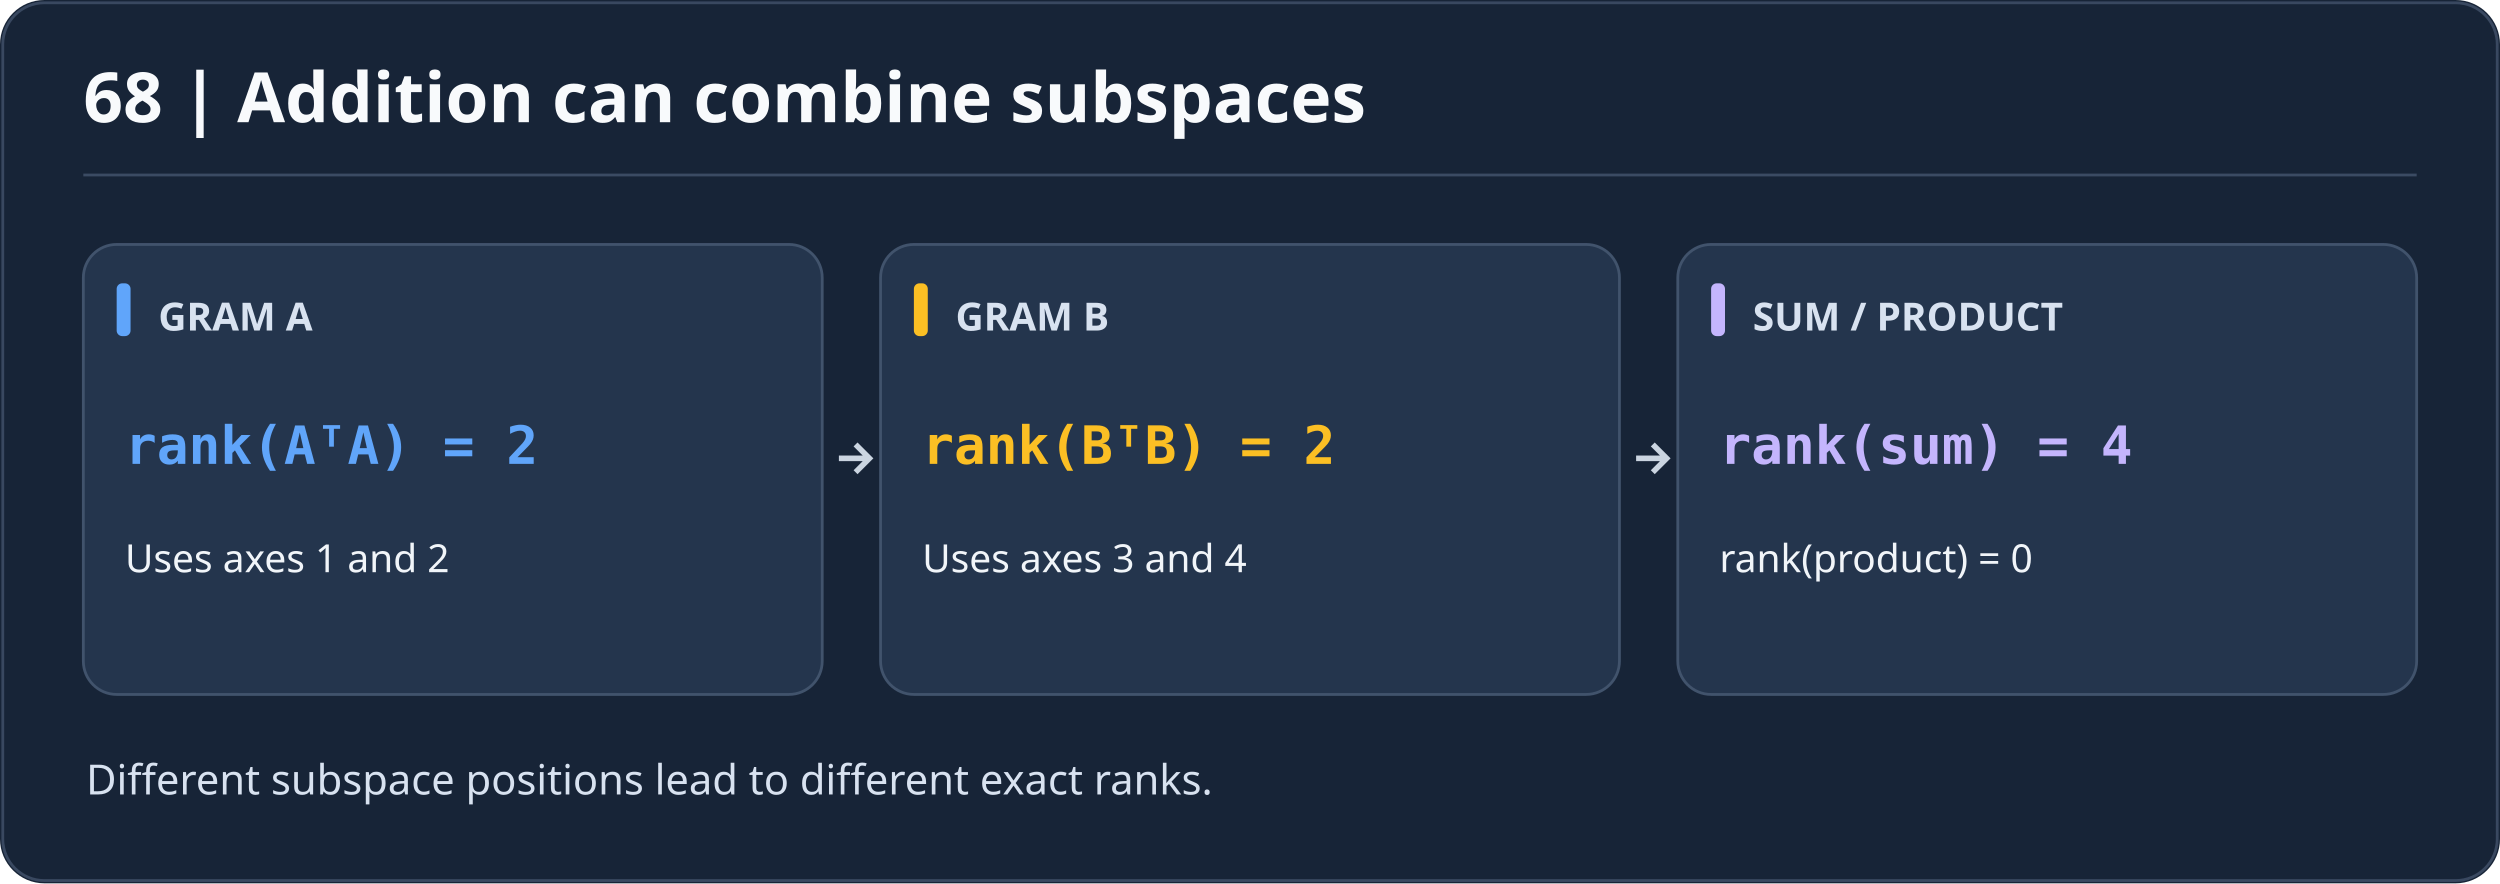
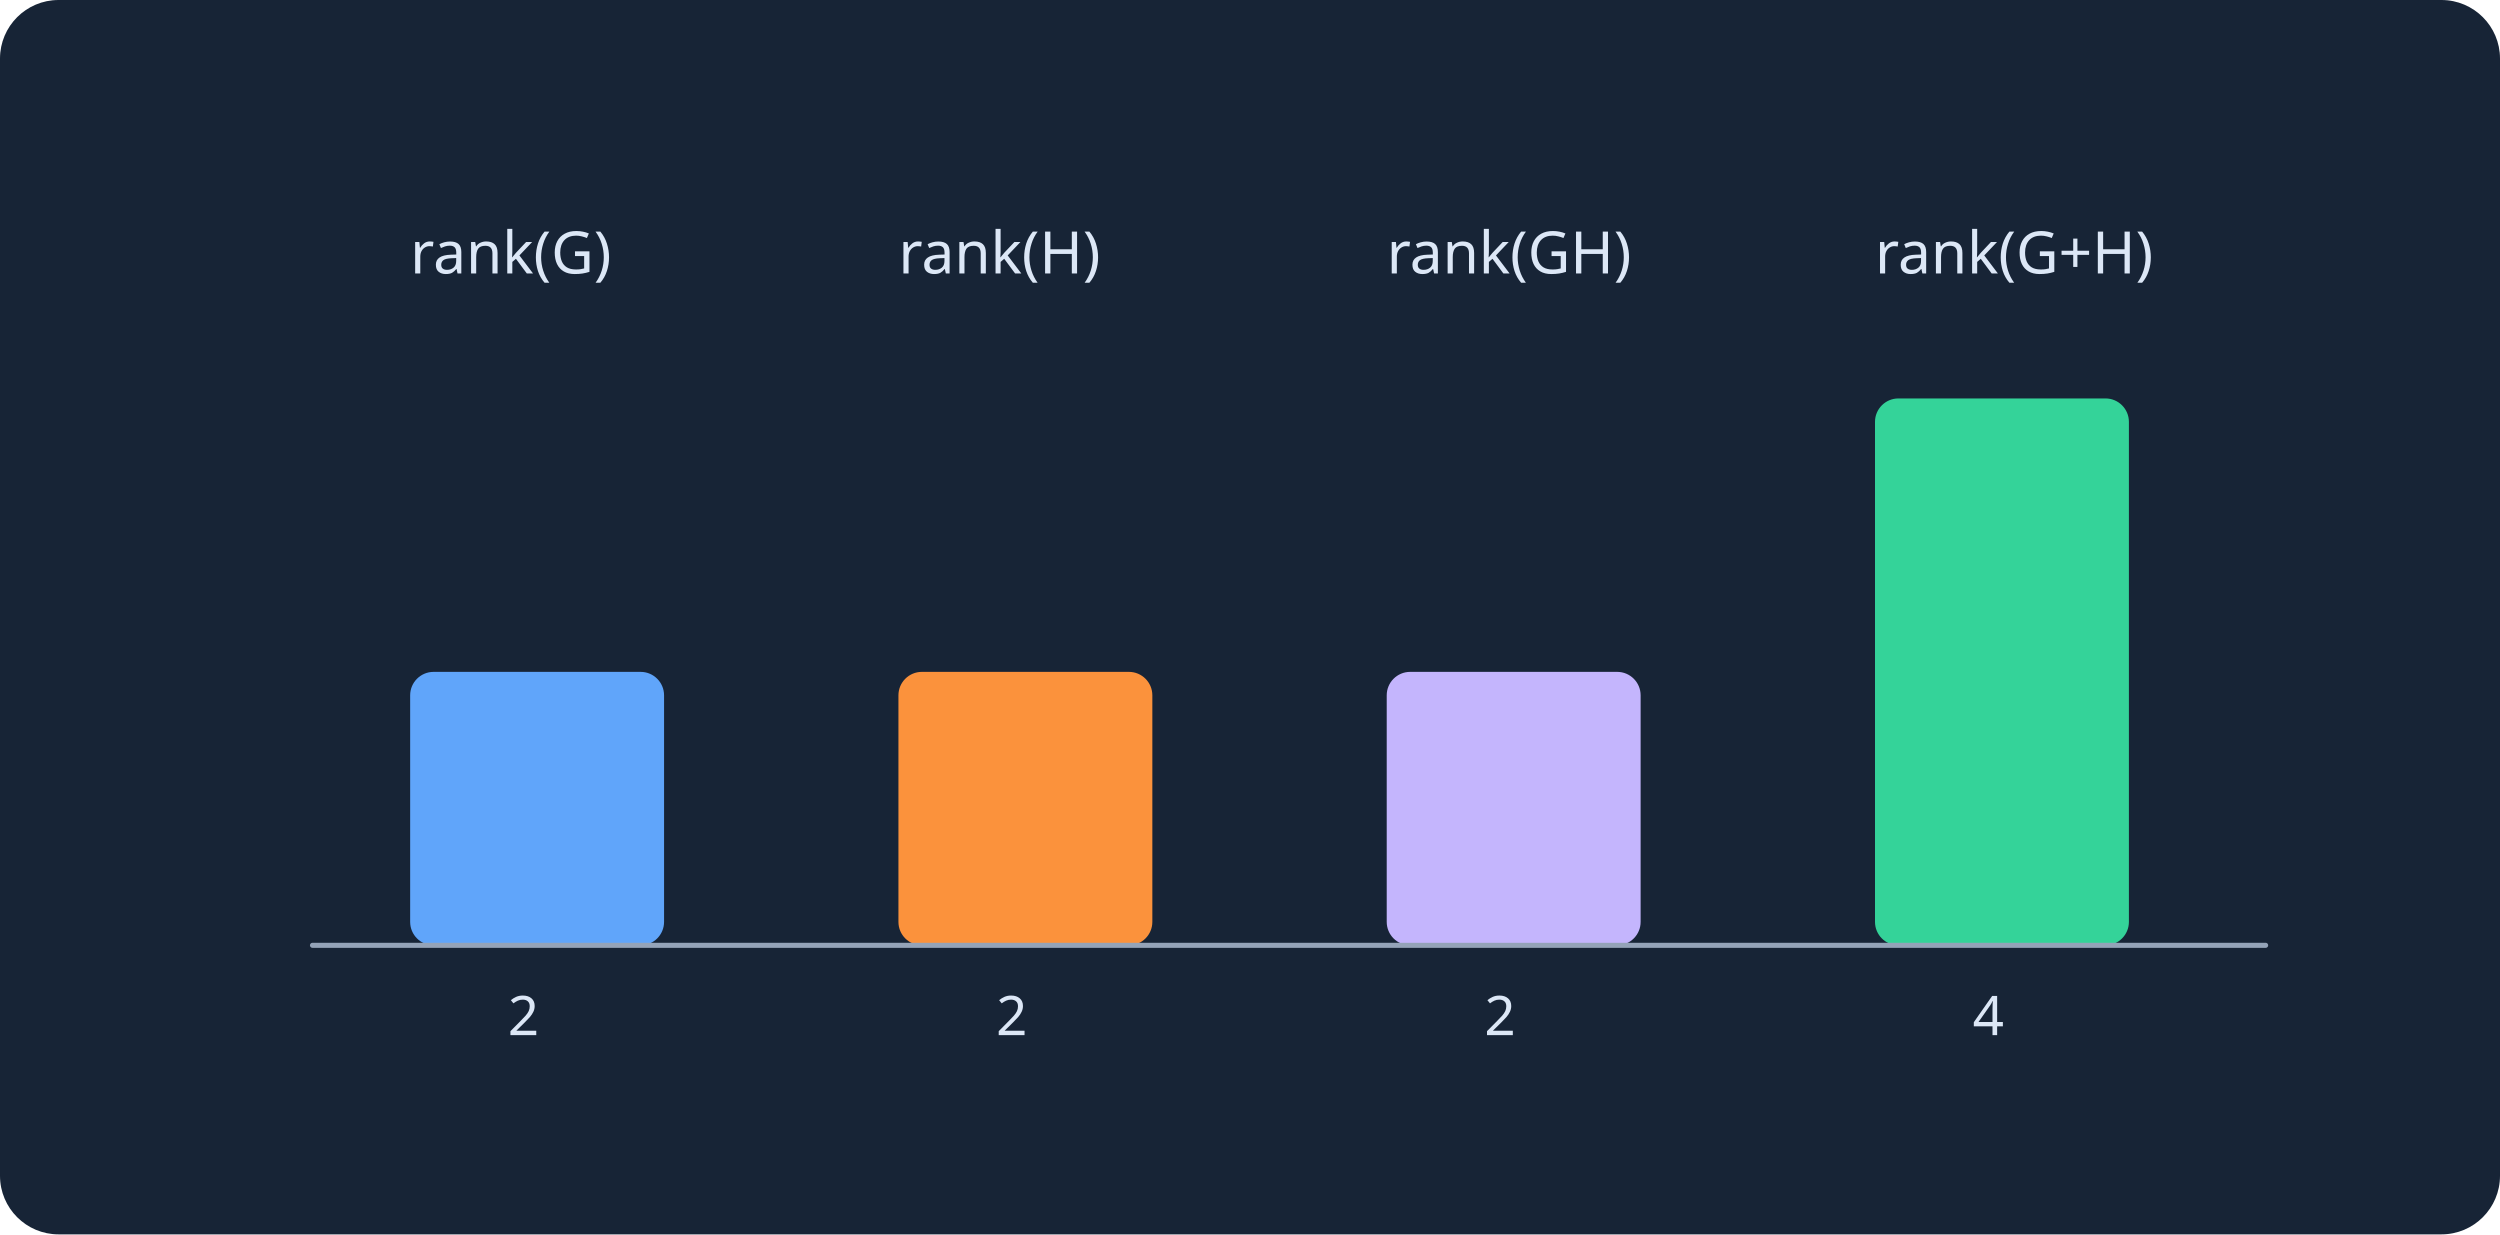
- <svg xmlns="http://www.w3.org/2000/svg" width="900" height="318" viewBox="0 0 900 318" role="img" aria-labelledby="t d">
-   <rect width="900" height="318" rx="16" fill="#172437" />
-   <rect x="1" y="1" width="898" height="316" rx="15" fill="none" stroke="#394860" />
-   <text x="30" y="44" fill="#F8FAFC" font-family="system-ui,sans-serif" font-weight="700" font-size="25">68 | Addition can combine subspaces</text>
-   <path d="M30 63 H870" stroke="#3B4B63" stroke-width="1" />
-   <rect x="30" y="88" width="266" height="162" rx="12" fill="#24354D" stroke="#41536C" />
-   <rect x="42" y="102" width="5" height="19" rx="2" fill="#60A5FA" />
-   <text x="57" y="119" fill="#D8E2F0" font-family="system-ui,sans-serif" font-size="14" font-weight="650">GRAM A</text>
-   <text x="45" y="167" fill="#60A5FA" font-family="ui-monospace,monospace" font-size="19" font-weight="700">rank(AᵀA) = 2</text>
-   <text x="45" y="206" fill="#F1F5F9" font-family="system-ui,sans-serif" font-size="14">Uses axes 1 and 2</text>
-   <path d="M302 165 l10 0 m-4 -5 l5 5 l-5 5" stroke="#CBD5E1" fill="none" stroke-width="2" />
-   <rect x="317" y="88" width="266" height="162" rx="12" fill="#24354D" stroke="#41536C" />
-   <rect x="329" y="102" width="5" height="19" rx="2" fill="#FBBF24" />
-   <text x="344" y="119" fill="#D8E2F0" font-family="system-ui,sans-serif" font-size="14" font-weight="650">GRAM B</text>
-   <text x="332" y="167" fill="#FBBF24" font-family="ui-monospace,monospace" font-size="19" font-weight="700">rank(BᵀB) = 2</text>
-   <text x="332" y="206" fill="#F1F5F9" font-family="system-ui,sans-serif" font-size="14">Uses axes 3 and 4</text>
-   <path d="M589 165 l10 0 m-4 -5 l5 5 l-5 5" stroke="#CBD5E1" fill="none" stroke-width="2" />
-   <rect x="604" y="88" width="266" height="162" rx="12" fill="#24354D" stroke="#41536C" />
-   <rect x="616" y="102" width="5" height="19" rx="2" fill="#C4B5FD" />
-   <text x="631" y="119" fill="#D8E2F0" font-family="system-ui,sans-serif" font-size="14" font-weight="650">SUM / PRODUCT</text>
-   <text x="619" y="167" fill="#C4B5FD" font-family="ui-monospace,monospace" font-size="19" font-weight="700">rank(sum) = 4</text>
-   <text x="619" y="206" fill="#F1F5F9" font-family="system-ui,sans-serif" font-size="14">rank(product) = 0</text>
-   <text x="31" y="286" fill="#D8E2F0" font-family="system-ui,sans-serif" font-size="15">Different subspace positions lead to different exact ranks.</text>
+ <svg xmlns="http://www.w3.org/2000/svg" viewBox="0 0 640 316" role="img" aria-label="Example ranks for two Gram matrices">
+   <rect width="640" height="316" rx="15" fill="#172436" />
+   <text x="105.0" y="70.0" font-family="system-ui,sans-serif" font-size="15" font-weight="400" fill="#dce7f6">rank(G)</text>
+   <rect x="105" y="172" width="65" height="70" rx="6" fill="#60a5fa" />
+   <text x="130.0" y="265.0" font-family="system-ui,sans-serif" font-size="14" font-weight="400" fill="#dce7f6">2</text>
+   <text x="230.0" y="70.0" font-family="system-ui,sans-serif" font-size="15" font-weight="400" fill="#dce7f6">rank(H)</text>
+   <rect x="230" y="172" width="65" height="70" rx="6" fill="#fb923c" />
+   <text x="255.0" y="265.0" font-family="system-ui,sans-serif" font-size="14" font-weight="400" fill="#dce7f6">2</text>
+   <text x="355.0" y="70.0" font-family="system-ui,sans-serif" font-size="15" font-weight="400" fill="#dce7f6">rank(GH)</text>
+   <rect x="355" y="172" width="65" height="70" rx="6" fill="#c4b5fd" />
+   <text x="380.0" y="265.0" font-family="system-ui,sans-serif" font-size="14" font-weight="400" fill="#dce7f6">2</text>
+   <text x="480.0" y="70.0" font-family="system-ui,sans-serif" font-size="15" font-weight="400" fill="#dce7f6">rank(G+H)</text>
+   <rect x="480" y="102" width="65" height="140" rx="6" fill="#34d399" />
+   <text x="505.0" y="265.0" font-family="system-ui,sans-serif" font-size="14" font-weight="400" fill="#dce7f6">4</text>
+   <line x1="80.00" y1="242.00" x2="580.00" y2="242.00" stroke="#94a3b8" stroke-width="1.3" stroke-linecap="round" />
</svg>
